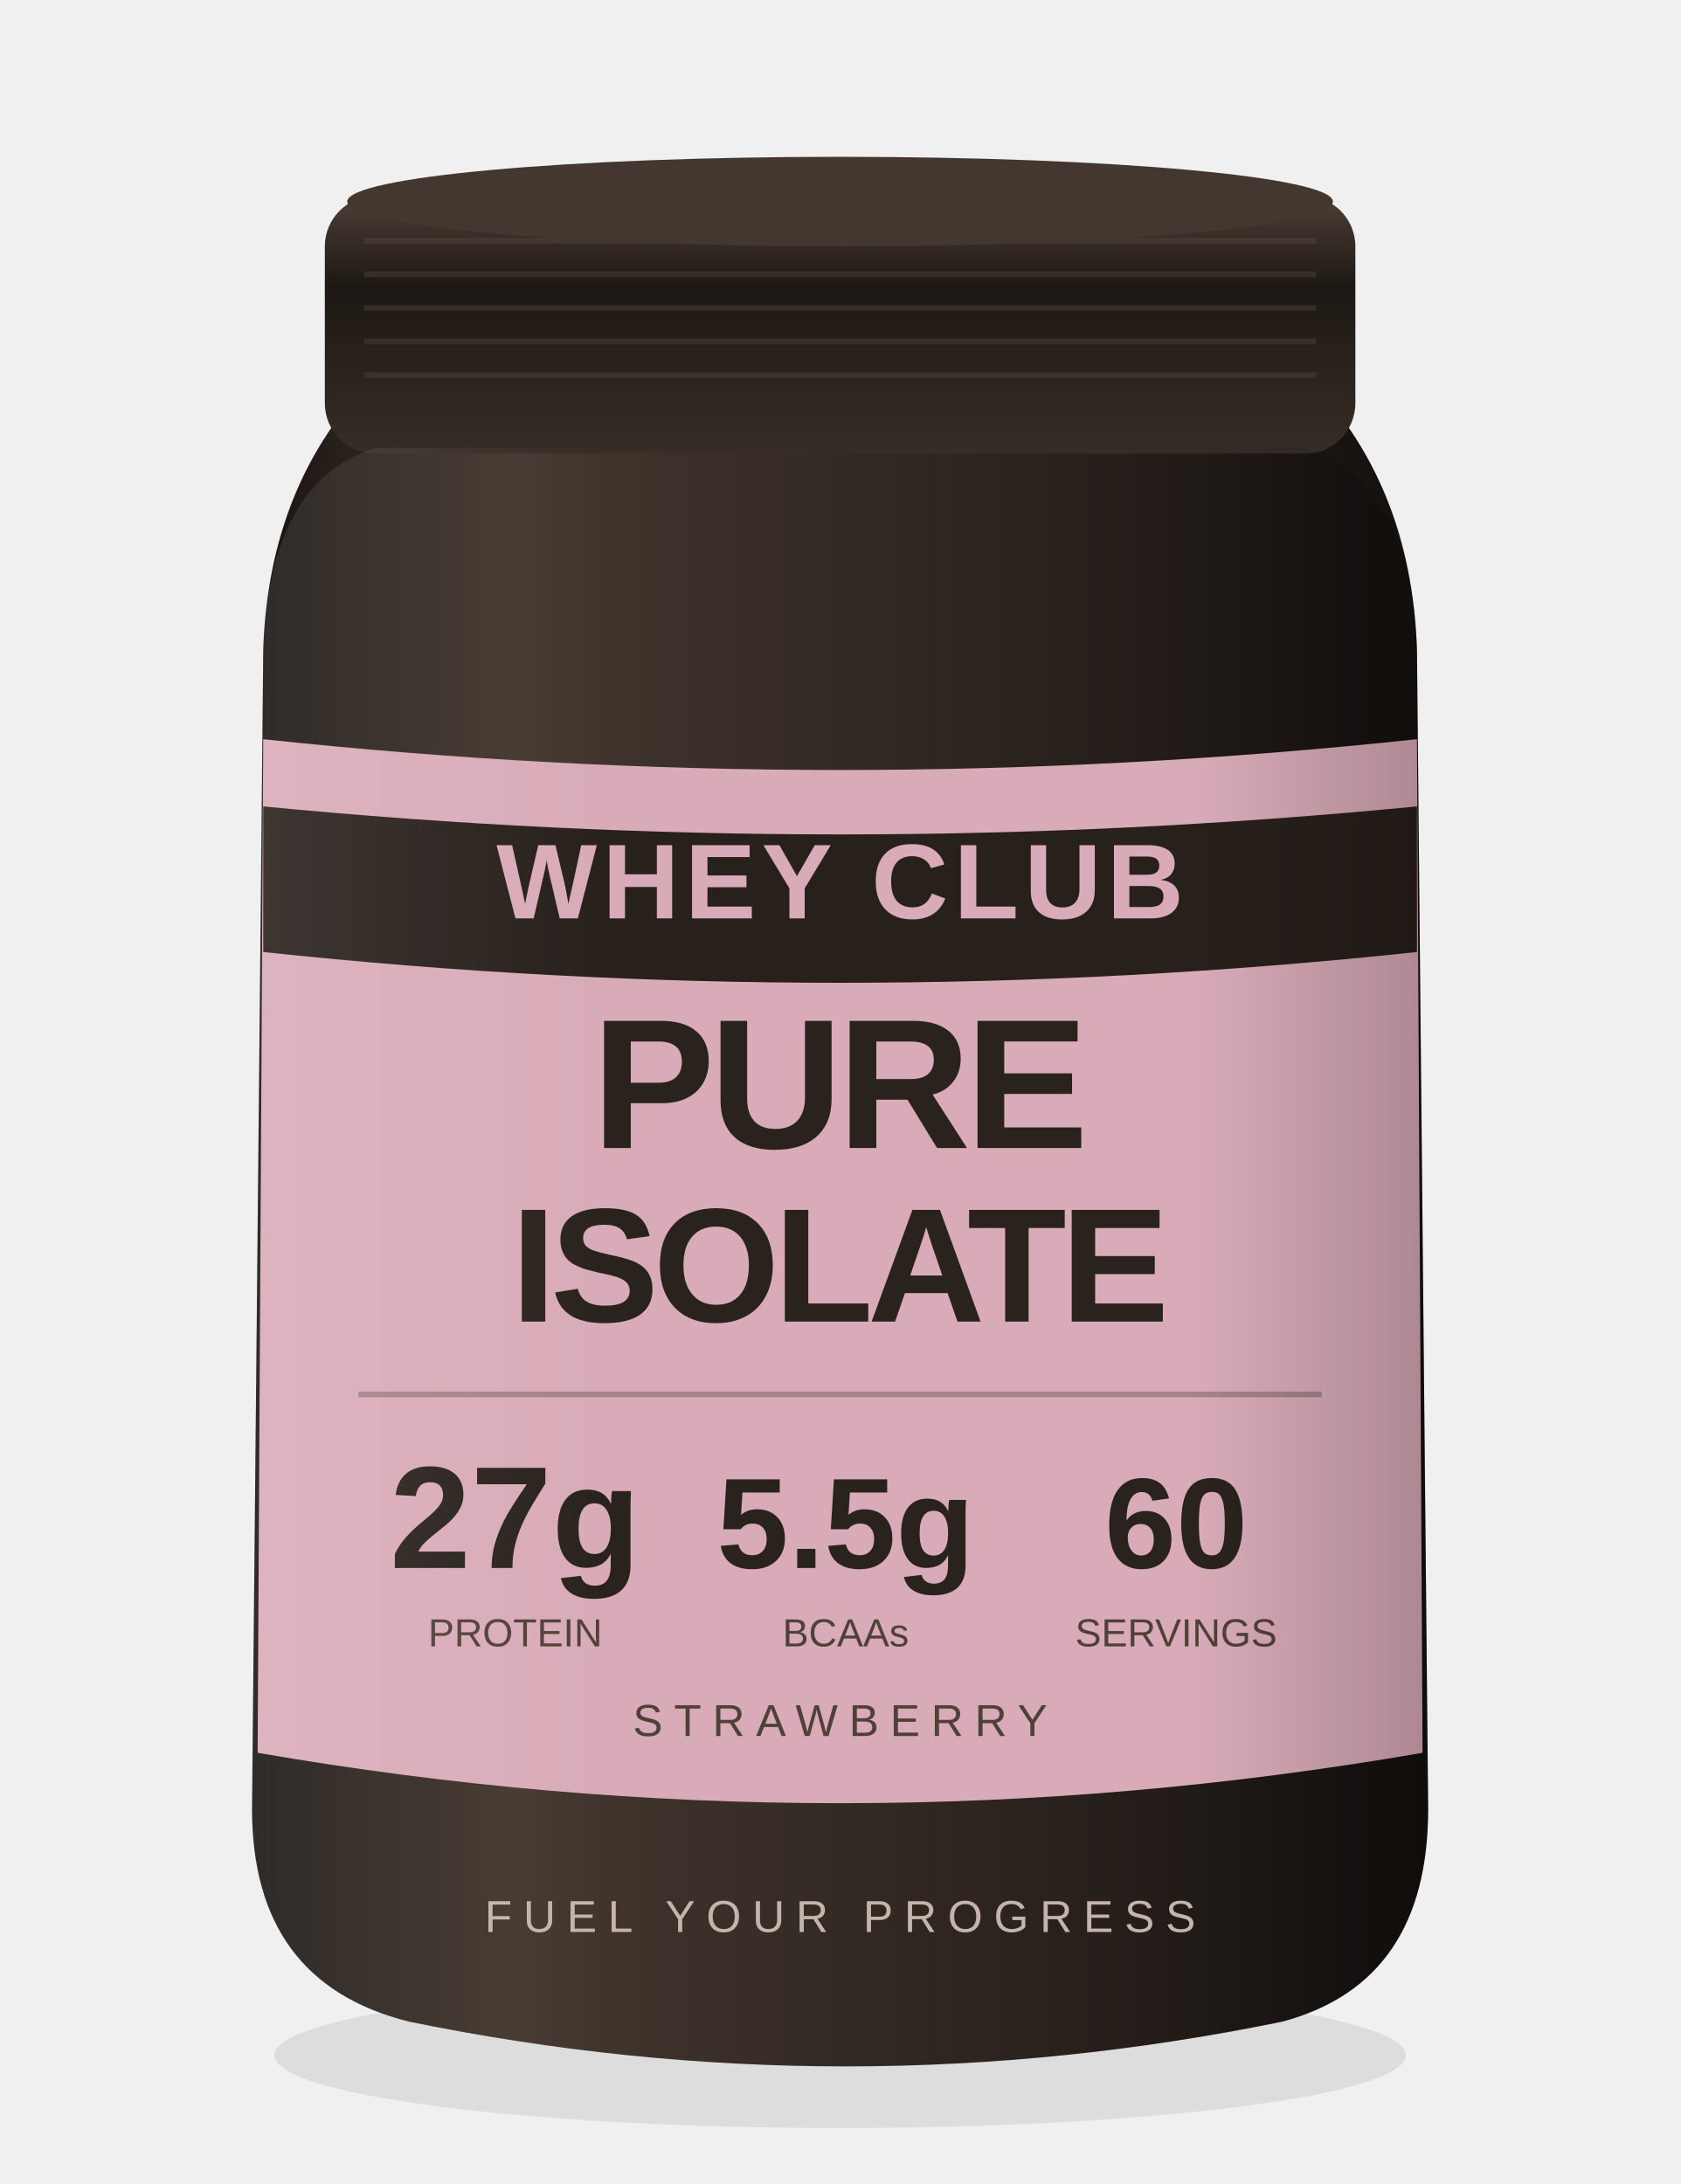
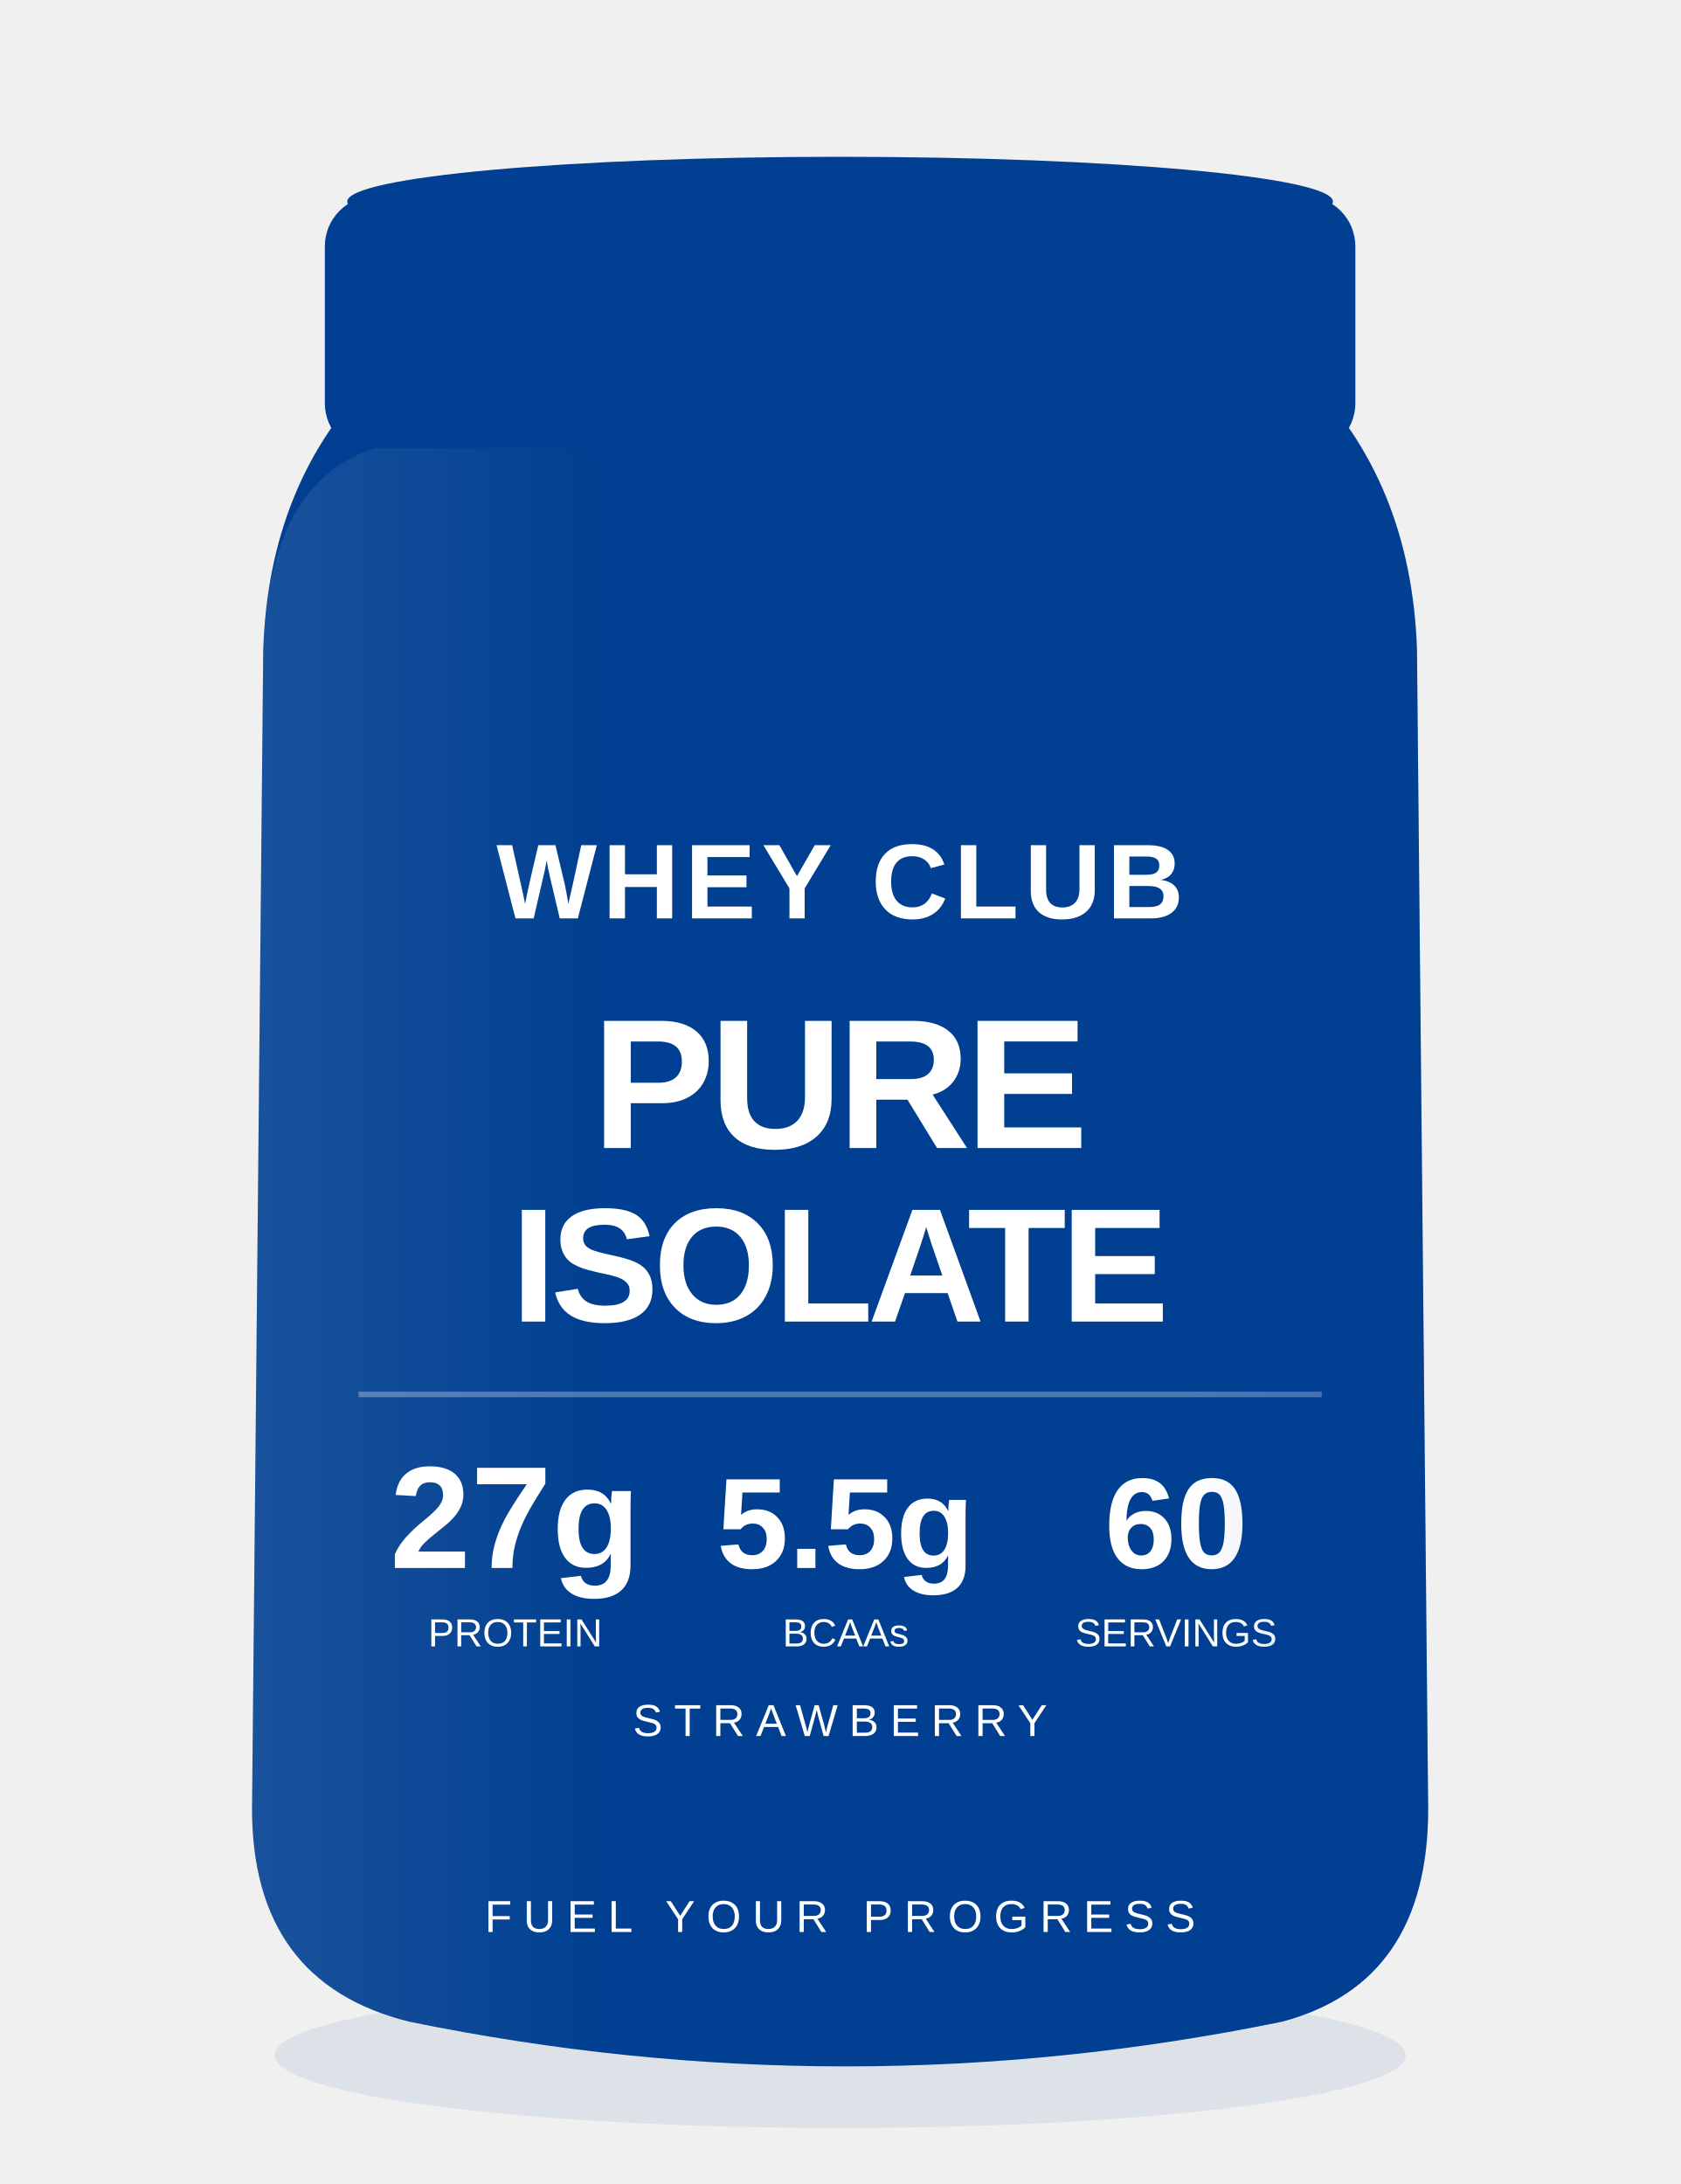
<svg xmlns="http://www.w3.org/2000/svg" width="300" height="390" viewBox="0 0 300 390">
  <defs>
    <linearGradient id="body">
-       <stop stop-color="#191411" />
-       <stop offset=".22" stop-color="#44372f" />
-       <stop offset=".65" stop-color="#2b231e" />
-       <stop offset="1" stop-color="#14100e" />
+       <stop stop-color="#003f91" />
+       <stop offset=".22" stop-color="#003f91" />
+       <stop offset=".65" stop-color="#003f91" />
+       <stop offset="1" stop-color="#003f91" />
    </linearGradient>
    <linearGradient id="lid" x2="0" y2="1">
-       <stop stop-color="#4d3f36" />
-       <stop offset=".35" stop-color="#1d1814" />
-       <stop offset="1" stop-color="#372d26" />
+       <stop stop-color="#003f91" />
+       <stop offset=".35" stop-color="#003f91" />
+       <stop offset="1" stop-color="#003f91" />
    </linearGradient>
    <linearGradient id="shine">
-       <stop stop-color="white" stop-opacity=".1" />
-       <stop offset=".3" stop-color="white" stop-opacity="0" />
-       <stop offset=".8" stop-color="black" stop-opacity="0" />
-       <stop offset="1" stop-color="black" stop-opacity=".2" />
+       <stop stop-color="#ffffff" stop-opacity=".1" />
+       <stop offset=".3" stop-color="#ffffff" stop-opacity="0" />
+       <stop offset=".8" stop-color="#003f91" stop-opacity="0" />
+       <stop offset="1" stop-color="#003f91" stop-opacity=".2" />
    </linearGradient>
  </defs>
-   <ellipse cx="150" cy="367" rx="101" ry="13" fill="#000" opacity=".08" />
+   <ellipse cx="150" cy="367" rx="101" ry="13" fill="#003f91" opacity=".08" />
  <path d="M67 67Q48 86 47 116L45 323Q45 354 73 361Q151 377 229 361Q255 354 255 323L253 116Q252 86 233 67Z" fill="url(#body)" />
  <rect x="58" y="35" width="184" height="46" rx="9" fill="url(#lid)" />
-   <path d="M65 43H235M65 49H235M65 55H235M65 61H235M65 67H235" stroke="#5f4d42" stroke-width="1" opacity=".35" />
-   <ellipse cx="150" cy="36" rx="88" ry="8" fill="#43372f" />
-   <path d="M47 132Q150 143 253 132L254 313Q150 331 46 313Z" fill="#d9abb8" />
-   <path d="M47 144Q150 154 253 144V170Q150 181 47 170Z" fill="#28201b" />
-   <text x="150" y="164" text-anchor="middle" fill="#d9abb8" font-family="Arial,sans-serif" font-weight="900" font-size="19" letter-spacing="1">WHEY CLUB</text>
-   <text x="150" y="205" text-anchor="middle" fill="#29221d" font-family="Arial,sans-serif" font-weight="900" font-size="33" letter-spacing="-1">PURE</text>
-   <text x="150" y="236" text-anchor="middle" fill="#29221d" font-family="Arial,sans-serif" font-weight="900" font-size="29" letter-spacing="-1">ISOLATE</text>
-   <path d="M64 249H236" stroke="#2d2520" stroke-opacity=".3" />
-   <text x="92" y="280" text-anchor="middle" fill="#29221d" font-family="Arial,sans-serif" font-weight="900" font-size="26">27g</text>
-   <text x="92" y="294" text-anchor="middle" fill="#504137" font-family="Arial,sans-serif" font-size="7">PROTEIN</text>
-   <text x="151" y="280" text-anchor="middle" fill="#29221d" font-family="Arial,sans-serif" font-weight="900" font-size="23">5.5g</text>
-   <text x="151" y="294" text-anchor="middle" fill="#504137" font-family="Arial,sans-serif" font-size="7">BCAAs</text>
-   <text x="210" y="280" text-anchor="middle" fill="#29221d" font-family="Arial,sans-serif" font-weight="900" font-size="23">60</text>
-   <text x="210" y="294" text-anchor="middle" fill="#504137" font-family="Arial,sans-serif" font-size="7">SERVINGS</text>
-   <text x="150" y="310" text-anchor="middle" fill="#504137" font-family="Arial,sans-serif" font-size="8" letter-spacing="2">STRAWBERRY</text>
-   <text x="150" y="345" text-anchor="middle" fill="#c4b4aa" font-family="Arial,sans-serif" font-size="8" letter-spacing="2">FUEL YOUR PROGRESS</text>
+   <path d="M65 43H235M65 49H235M65 55H235M65 61H235M65 67H235" stroke="#003f91" stroke-width="1" opacity=".35" />
+   <ellipse cx="150" cy="36" rx="88" ry="8" fill="#003f91" />
+   <path d="M47 132Q150 143 253 132L254 313Q150 331 46 313Z" fill="#003f91" />
+   <path d="M47 144Q150 154 253 144V170Q150 181 47 170Z" fill="#003f91" />
+   <text x="150" y="164" text-anchor="middle" fill="#ffffff" font-family="Arial,sans-serif" font-weight="900" font-size="19" letter-spacing="1">WHEY CLUB</text>
+   <text x="150" y="205" text-anchor="middle" fill="#ffffff" font-family="Arial,sans-serif" font-weight="900" font-size="33" letter-spacing="-1">PURE</text>
+   <text x="150" y="236" text-anchor="middle" fill="#ffffff" font-family="Arial,sans-serif" font-weight="900" font-size="29" letter-spacing="-1">ISOLATE</text>
+   <path d="M64 249H236" stroke="#ffffff" stroke-opacity=".3" />
+   <text x="92" y="280" text-anchor="middle" fill="#ffffff" font-family="Arial,sans-serif" font-weight="900" font-size="26">27g</text>
+   <text x="92" y="294" text-anchor="middle" fill="#ffffff" font-family="Arial,sans-serif" font-size="7">PROTEIN</text>
+   <text x="151" y="280" text-anchor="middle" fill="#ffffff" font-family="Arial,sans-serif" font-weight="900" font-size="23">5.5g</text>
+   <text x="151" y="294" text-anchor="middle" fill="#ffffff" font-family="Arial,sans-serif" font-size="7">BCAAs</text>
+   <text x="210" y="280" text-anchor="middle" fill="#ffffff" font-family="Arial,sans-serif" font-weight="900" font-size="23">60</text>
+   <text x="210" y="294" text-anchor="middle" fill="#ffffff" font-family="Arial,sans-serif" font-size="7">SERVINGS</text>
+   <text x="150" y="310" text-anchor="middle" fill="#ffffff" font-family="Arial,sans-serif" font-size="8" letter-spacing="2">STRAWBERRY</text>
+   <text x="150" y="345" text-anchor="middle" fill="#ffffff" font-family="Arial,sans-serif" font-size="8" letter-spacing="2">FUEL YOUR PROGRESS</text>
  <path d="M67 80Q48 86 47 116L45 323Q45 354 73 361Q151 377 229 361Q255 354 255 323L253 116Q252 86 233 80Z" fill="url(#shine)" />
</svg>
